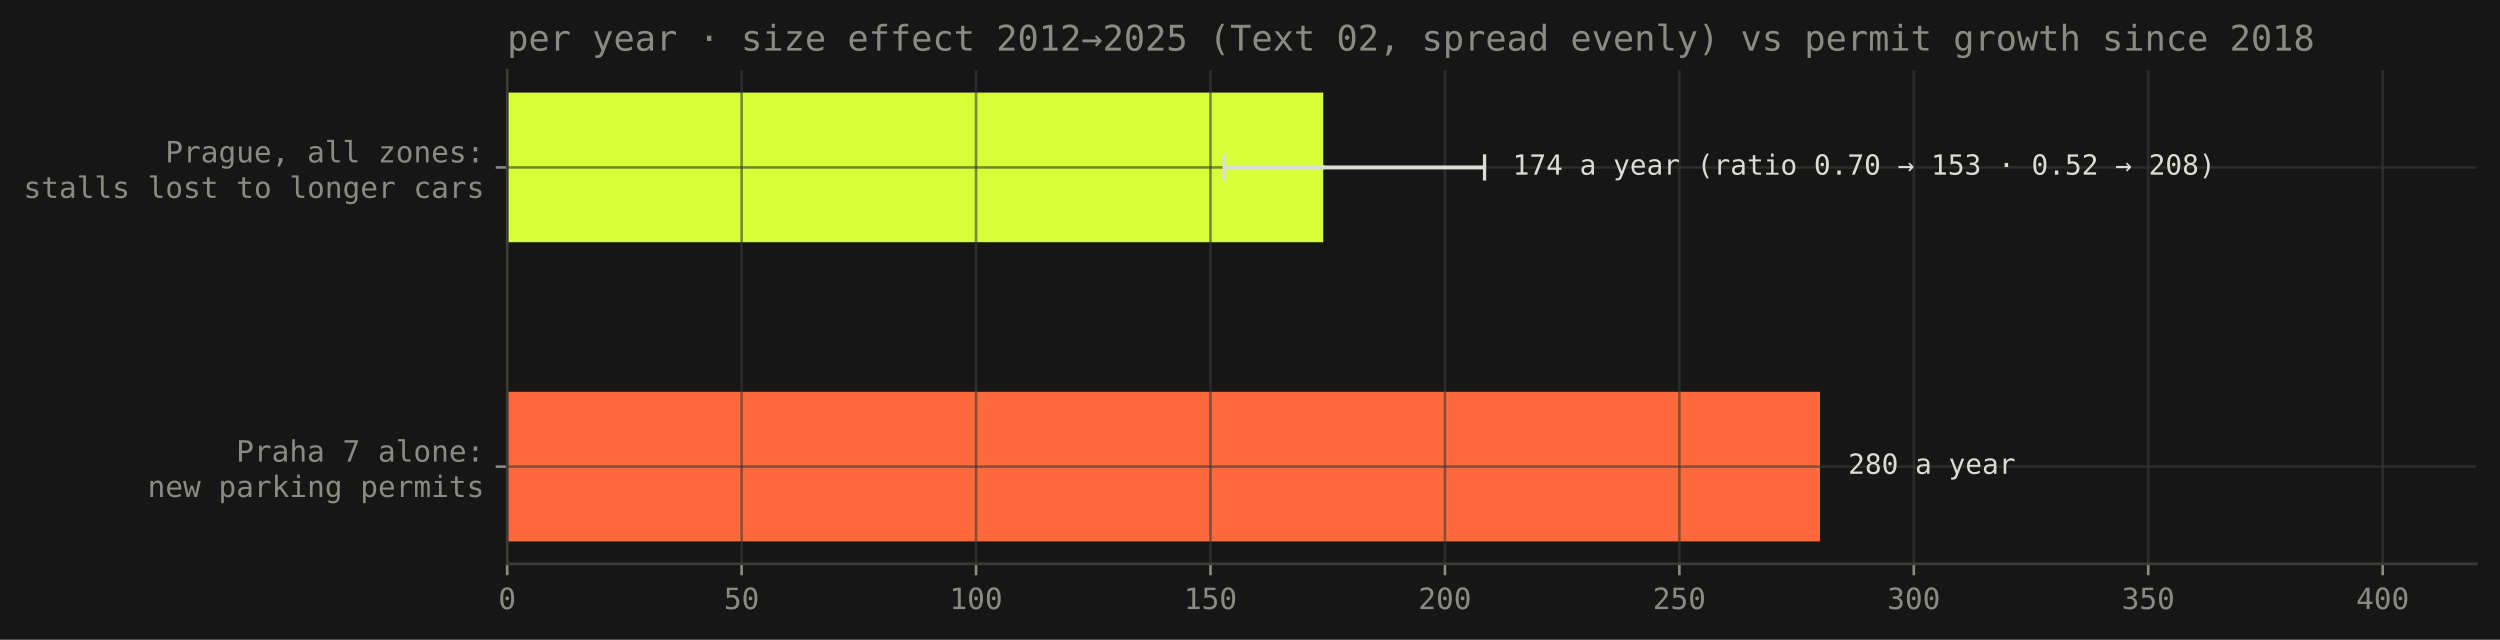
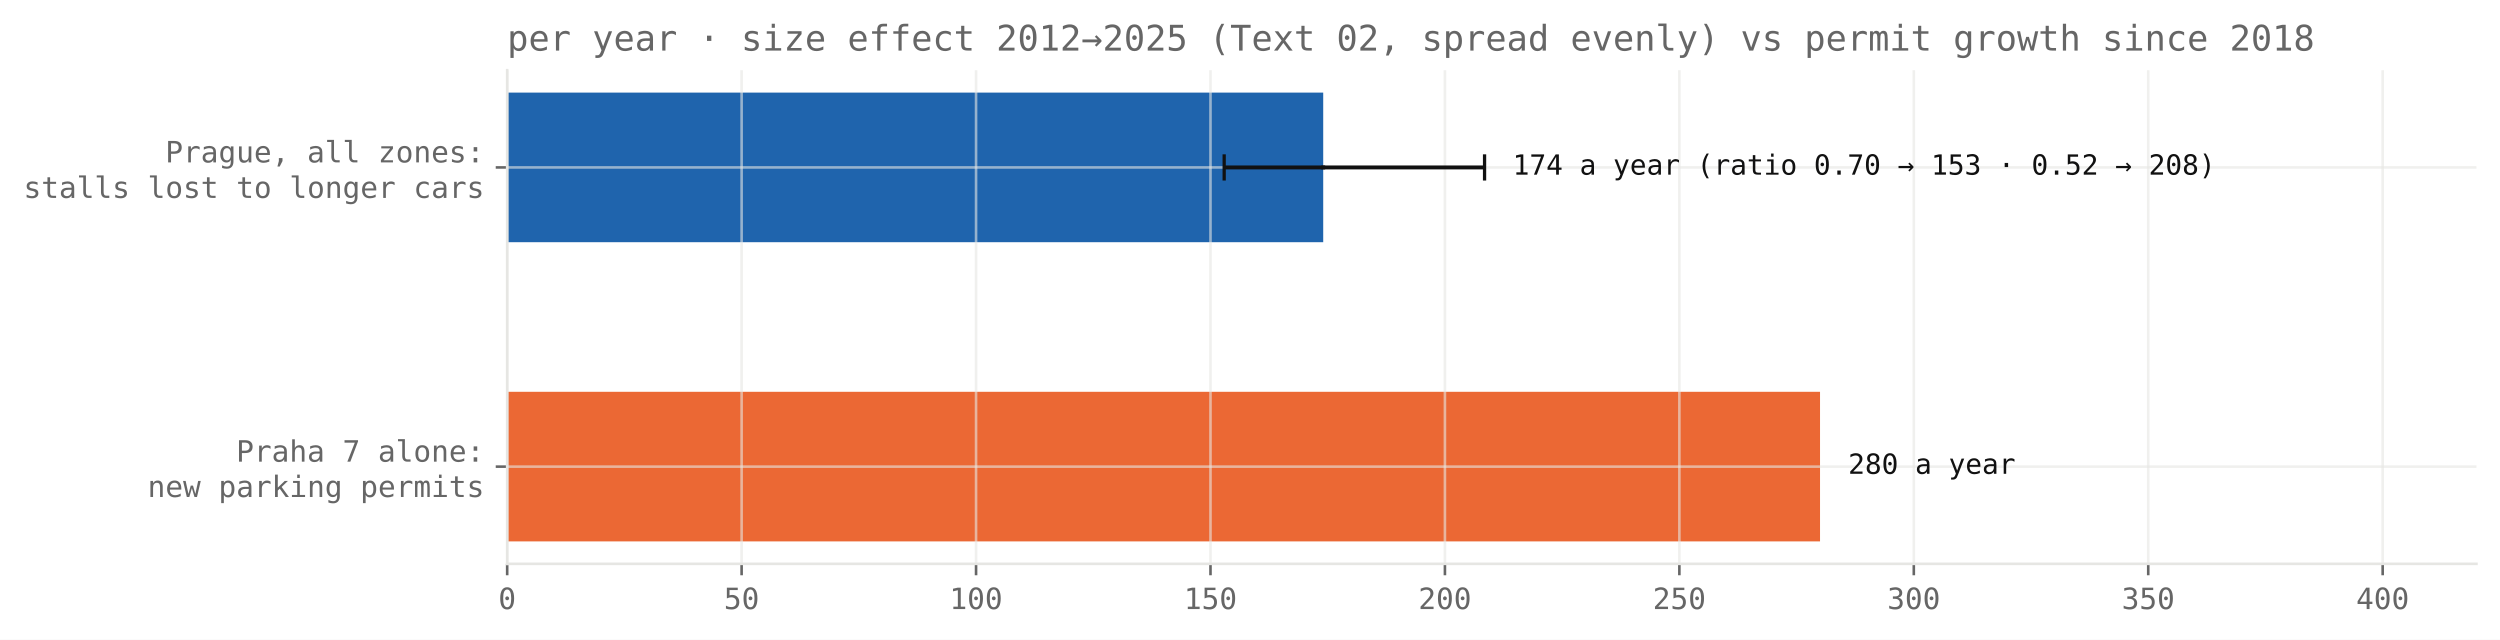
<svg xmlns="http://www.w3.org/2000/svg" xmlns:xlink="http://www.w3.org/1999/xlink" width="764.4pt" height="195.6pt" viewBox="0 0 764.4 195.6" version="1.1">
  <defs>
    <style type="text/css">*{stroke-linejoin: round; stroke-linecap: butt}</style>
  </defs>
  <g id="figure_1">
    <g id="patch_1">
-       <path d="M 0 195.6  L 764.4 195.6  L 764.4 0  L 0 0  z " style="fill: #161616" />
+       <path d="M 0 195.6  L 764.4 195.6  L 764.4 0  L 0 0  z " style="fill: #ffffff" />
    </g>
    <g id="axes_1">
      <g id="patch_2">
-         <path d="M 155.075 172.4  L 757.2 172.4  L 757.2 21.464  L 155.075 21.464  z " style="fill: #161616" />
+         <path d="M 155.075 172.4  L 757.2 172.4  L 757.2 21.464  L 155.075 21.464  z " style="fill: #ffffff" />
      </g>
      <g id="patch_3">
-         <path d="M 155.075 28.324  L 404.586 28.324  L 404.586 74.063  L 155.075 74.063  z " clip-path="url(#p555b2a4fce)" style="fill: #d6ff3a" />
+         <path d="M 155.075 28.324  L 404.586 28.324  L 404.586 74.063  L 155.075 74.063  z " clip-path="url(#p555b2a4fce)" style="fill: #1f64ad" />
      </g>
      <g id="patch_4">
-         <path d="M 155.075 119.801  L 556.491 119.801  L 556.491 165.539  L 155.075 165.539  z " clip-path="url(#p555b2a4fce)" style="fill: #ff6a3d" />
+         <path d="M 155.075 119.801  L 556.491 119.801  L 556.491 165.539  L 155.075 165.539  z " clip-path="url(#p555b2a4fce)" style="fill: #eb6834" />
      </g>
      <g id="matplotlib.axis_1">
        <g id="xtick_1">
          <g id="line2d_1">
-             <path d="M 155.075 172.4  L 155.075 21.464  " clip-path="url(#p555b2a4fce)" style="fill: none; stroke: #3a3a36; stroke-opacity: 0.6; stroke-width: 0.8; stroke-linecap: square" />
+             <path d="M 155.075 172.4  L 155.075 21.464  " clip-path="url(#p555b2a4fce)" style="fill: none; stroke: #e6e6e3; stroke-opacity: 0.6; stroke-width: 0.8; stroke-linecap: square" />
          </g>
          <g id="line2d_2">
            <defs>
-               <path id="m90e0a0b923" d="M 0 0  L 0 3.5  " style="stroke: #8a8a84; stroke-width: 0.8" />
+               <path id="m90e0a0b923" d="M 0 0  L 0 3.5  " style="stroke: #666666; stroke-width: 0.8" />
            </defs>
            <g>
-               <use xlink:href="#m90e0a0b923" x="155.075" y="172.4" style="fill: #8a8a84; stroke: #8a8a84; stroke-width: 0.8" />
+               <use xlink:href="#m90e0a0b923" x="155.075" y="172.4" style="fill: #666666; stroke: #666666; stroke-width: 0.8" />
            </g>
          </g>
          <g id="text_1">
-             <text style="font-size: 9px; font-family: 'DejaVu Sans Mono', 'Bitstream Vera Sans Mono', 'Computer Modern Typewriter', 'Andale Mono', 'Nimbus Mono L', 'Courier New', 'Courier', 'Fixed', 'Terminal', monospace; text-anchor: middle; fill: #8a8a84" x="155.075" y="186.237" transform="rotate(-0 155.0753 186.2374)">0</text>
+             <text style="font-size: 9px; font-family: 'DejaVu Sans Mono', 'Bitstream Vera Sans Mono', 'Computer Modern Typewriter', 'Andale Mono', 'Nimbus Mono L', 'Courier New', 'Courier', 'Fixed', 'Terminal', monospace; text-anchor: middle; fill: #666666" x="155.075" y="186.237" transform="rotate(-0 155.0753 186.2374)">0</text>
          </g>
        </g>
        <g id="xtick_2">
          <g id="line2d_3">
-             <path d="M 226.757 172.4  L 226.757 21.464  " clip-path="url(#p555b2a4fce)" style="fill: none; stroke: #3a3a36; stroke-opacity: 0.6; stroke-width: 0.8; stroke-linecap: square" />
+             <path d="M 226.757 172.4  L 226.757 21.464  " clip-path="url(#p555b2a4fce)" style="fill: none; stroke: #e6e6e3; stroke-opacity: 0.6; stroke-width: 0.8; stroke-linecap: square" />
          </g>
          <g id="line2d_4">
            <g>
-               <use xlink:href="#m90e0a0b923" x="226.757" y="172.4" style="fill: #8a8a84; stroke: #8a8a84; stroke-width: 0.8" />
+               <use xlink:href="#m90e0a0b923" x="226.757" y="172.4" style="fill: #666666; stroke: #666666; stroke-width: 0.8" />
            </g>
          </g>
          <g id="text_2">
-             <text style="font-size: 9px; font-family: 'DejaVu Sans Mono', 'Bitstream Vera Sans Mono', 'Computer Modern Typewriter', 'Andale Mono', 'Nimbus Mono L', 'Courier New', 'Courier', 'Fixed', 'Terminal', monospace; text-anchor: middle; fill: #8a8a84" x="226.757" y="186.237" transform="rotate(-0 226.7568 186.2374)">50</text>
+             <text style="font-size: 9px; font-family: 'DejaVu Sans Mono', 'Bitstream Vera Sans Mono', 'Computer Modern Typewriter', 'Andale Mono', 'Nimbus Mono L', 'Courier New', 'Courier', 'Fixed', 'Terminal', monospace; text-anchor: middle; fill: #666666" x="226.757" y="186.237" transform="rotate(-0 226.7568 186.2374)">50</text>
          </g>
        </g>
        <g id="xtick_3">
          <g id="line2d_5">
-             <path d="M 298.438 172.4  L 298.438 21.464  " clip-path="url(#p555b2a4fce)" style="fill: none; stroke: #3a3a36; stroke-opacity: 0.6; stroke-width: 0.8; stroke-linecap: square" />
+             <path d="M 298.438 172.4  L 298.438 21.464  " clip-path="url(#p555b2a4fce)" style="fill: none; stroke: #e6e6e3; stroke-opacity: 0.6; stroke-width: 0.8; stroke-linecap: square" />
          </g>
          <g id="line2d_6">
            <g>
-               <use xlink:href="#m90e0a0b923" x="298.438" y="172.4" style="fill: #8a8a84; stroke: #8a8a84; stroke-width: 0.8" />
+               <use xlink:href="#m90e0a0b923" x="298.438" y="172.4" style="fill: #666666; stroke: #666666; stroke-width: 0.8" />
            </g>
          </g>
          <g id="text_3">
-             <text style="font-size: 9px; font-family: 'DejaVu Sans Mono', 'Bitstream Vera Sans Mono', 'Computer Modern Typewriter', 'Andale Mono', 'Nimbus Mono L', 'Courier New', 'Courier', 'Fixed', 'Terminal', monospace; text-anchor: middle; fill: #8a8a84" x="298.438" y="186.237" transform="rotate(-0 298.4382 186.2374)">100</text>
+             <text style="font-size: 9px; font-family: 'DejaVu Sans Mono', 'Bitstream Vera Sans Mono', 'Computer Modern Typewriter', 'Andale Mono', 'Nimbus Mono L', 'Courier New', 'Courier', 'Fixed', 'Terminal', monospace; text-anchor: middle; fill: #666666" x="298.438" y="186.237" transform="rotate(-0 298.4382 186.2374)">100</text>
          </g>
        </g>
        <g id="xtick_4">
          <g id="line2d_7">
-             <path d="M 370.12 172.4  L 370.12 21.464  " clip-path="url(#p555b2a4fce)" style="fill: none; stroke: #3a3a36; stroke-opacity: 0.6; stroke-width: 0.8; stroke-linecap: square" />
+             <path d="M 370.12 172.4  L 370.12 21.464  " clip-path="url(#p555b2a4fce)" style="fill: none; stroke: #e6e6e3; stroke-opacity: 0.6; stroke-width: 0.8; stroke-linecap: square" />
          </g>
          <g id="line2d_8">
            <g>
-               <use xlink:href="#m90e0a0b923" x="370.12" y="172.4" style="fill: #8a8a84; stroke: #8a8a84; stroke-width: 0.8" />
+               <use xlink:href="#m90e0a0b923" x="370.12" y="172.4" style="fill: #666666; stroke: #666666; stroke-width: 0.8" />
            </g>
          </g>
          <g id="text_4">
-             <text style="font-size: 9px; font-family: 'DejaVu Sans Mono', 'Bitstream Vera Sans Mono', 'Computer Modern Typewriter', 'Andale Mono', 'Nimbus Mono L', 'Courier New', 'Courier', 'Fixed', 'Terminal', monospace; text-anchor: middle; fill: #8a8a84" x="370.12" y="186.237" transform="rotate(-0 370.1197 186.2374)">150</text>
+             <text style="font-size: 9px; font-family: 'DejaVu Sans Mono', 'Bitstream Vera Sans Mono', 'Computer Modern Typewriter', 'Andale Mono', 'Nimbus Mono L', 'Courier New', 'Courier', 'Fixed', 'Terminal', monospace; text-anchor: middle; fill: #666666" x="370.12" y="186.237" transform="rotate(-0 370.1197 186.2374)">150</text>
          </g>
        </g>
        <g id="xtick_5">
          <g id="line2d_9">
-             <path d="M 441.801 172.4  L 441.801 21.464  " clip-path="url(#p555b2a4fce)" style="fill: none; stroke: #3a3a36; stroke-opacity: 0.6; stroke-width: 0.8; stroke-linecap: square" />
+             <path d="M 441.801 172.4  L 441.801 21.464  " clip-path="url(#p555b2a4fce)" style="fill: none; stroke: #e6e6e3; stroke-opacity: 0.6; stroke-width: 0.8; stroke-linecap: square" />
          </g>
          <g id="line2d_10">
            <g>
-               <use xlink:href="#m90e0a0b923" x="441.801" y="172.4" style="fill: #8a8a84; stroke: #8a8a84; stroke-width: 0.8" />
+               <use xlink:href="#m90e0a0b923" x="441.801" y="172.4" style="fill: #666666; stroke: #666666; stroke-width: 0.8" />
            </g>
          </g>
          <g id="text_5">
-             <text style="font-size: 9px; font-family: 'DejaVu Sans Mono', 'Bitstream Vera Sans Mono', 'Computer Modern Typewriter', 'Andale Mono', 'Nimbus Mono L', 'Courier New', 'Courier', 'Fixed', 'Terminal', monospace; text-anchor: middle; fill: #8a8a84" x="441.801" y="186.237" transform="rotate(-0 441.8011 186.2374)">200</text>
+             <text style="font-size: 9px; font-family: 'DejaVu Sans Mono', 'Bitstream Vera Sans Mono', 'Computer Modern Typewriter', 'Andale Mono', 'Nimbus Mono L', 'Courier New', 'Courier', 'Fixed', 'Terminal', monospace; text-anchor: middle; fill: #666666" x="441.801" y="186.237" transform="rotate(-0 441.8011 186.2374)">200</text>
          </g>
        </g>
        <g id="xtick_6">
          <g id="line2d_11">
-             <path d="M 513.483 172.4  L 513.483 21.464  " clip-path="url(#p555b2a4fce)" style="fill: none; stroke: #3a3a36; stroke-opacity: 0.6; stroke-width: 0.8; stroke-linecap: square" />
+             <path d="M 513.483 172.4  L 513.483 21.464  " clip-path="url(#p555b2a4fce)" style="fill: none; stroke: #e6e6e3; stroke-opacity: 0.6; stroke-width: 0.8; stroke-linecap: square" />
          </g>
          <g id="line2d_12">
            <g>
-               <use xlink:href="#m90e0a0b923" x="513.483" y="172.4" style="fill: #8a8a84; stroke: #8a8a84; stroke-width: 0.8" />
+               <use xlink:href="#m90e0a0b923" x="513.483" y="172.4" style="fill: #666666; stroke: #666666; stroke-width: 0.8" />
            </g>
          </g>
          <g id="text_6">
-             <text style="font-size: 9px; font-family: 'DejaVu Sans Mono', 'Bitstream Vera Sans Mono', 'Computer Modern Typewriter', 'Andale Mono', 'Nimbus Mono L', 'Courier New', 'Courier', 'Fixed', 'Terminal', monospace; text-anchor: middle; fill: #8a8a84" x="513.483" y="186.237" transform="rotate(-0 513.4826 186.2374)">250</text>
+             <text style="font-size: 9px; font-family: 'DejaVu Sans Mono', 'Bitstream Vera Sans Mono', 'Computer Modern Typewriter', 'Andale Mono', 'Nimbus Mono L', 'Courier New', 'Courier', 'Fixed', 'Terminal', monospace; text-anchor: middle; fill: #666666" x="513.483" y="186.237" transform="rotate(-0 513.4826 186.2374)">250</text>
          </g>
        </g>
        <g id="xtick_7">
          <g id="line2d_13">
-             <path d="M 585.164 172.4  L 585.164 21.464  " clip-path="url(#p555b2a4fce)" style="fill: none; stroke: #3a3a36; stroke-opacity: 0.6; stroke-width: 0.8; stroke-linecap: square" />
+             <path d="M 585.164 172.4  L 585.164 21.464  " clip-path="url(#p555b2a4fce)" style="fill: none; stroke: #e6e6e3; stroke-opacity: 0.6; stroke-width: 0.8; stroke-linecap: square" />
          </g>
          <g id="line2d_14">
            <g>
-               <use xlink:href="#m90e0a0b923" x="585.164" y="172.4" style="fill: #8a8a84; stroke: #8a8a84; stroke-width: 0.8" />
+               <use xlink:href="#m90e0a0b923" x="585.164" y="172.4" style="fill: #666666; stroke: #666666; stroke-width: 0.8" />
            </g>
          </g>
          <g id="text_7">
-             <text style="font-size: 9px; font-family: 'DejaVu Sans Mono', 'Bitstream Vera Sans Mono', 'Computer Modern Typewriter', 'Andale Mono', 'Nimbus Mono L', 'Courier New', 'Courier', 'Fixed', 'Terminal', monospace; text-anchor: middle; fill: #8a8a84" x="585.164" y="186.237" transform="rotate(-0 585.164 186.2374)">300</text>
+             <text style="font-size: 9px; font-family: 'DejaVu Sans Mono', 'Bitstream Vera Sans Mono', 'Computer Modern Typewriter', 'Andale Mono', 'Nimbus Mono L', 'Courier New', 'Courier', 'Fixed', 'Terminal', monospace; text-anchor: middle; fill: #666666" x="585.164" y="186.237" transform="rotate(-0 585.164 186.2374)">300</text>
          </g>
        </g>
        <g id="xtick_8">
          <g id="line2d_15">
-             <path d="M 656.845 172.4  L 656.845 21.464  " clip-path="url(#p555b2a4fce)" style="fill: none; stroke: #3a3a36; stroke-opacity: 0.6; stroke-width: 0.8; stroke-linecap: square" />
+             <path d="M 656.845 172.4  L 656.845 21.464  " clip-path="url(#p555b2a4fce)" style="fill: none; stroke: #e6e6e3; stroke-opacity: 0.6; stroke-width: 0.8; stroke-linecap: square" />
          </g>
          <g id="line2d_16">
            <g>
-               <use xlink:href="#m90e0a0b923" x="656.845" y="172.4" style="fill: #8a8a84; stroke: #8a8a84; stroke-width: 0.8" />
+               <use xlink:href="#m90e0a0b923" x="656.845" y="172.4" style="fill: #666666; stroke: #666666; stroke-width: 0.8" />
            </g>
          </g>
          <g id="text_8">
-             <text style="font-size: 9px; font-family: 'DejaVu Sans Mono', 'Bitstream Vera Sans Mono', 'Computer Modern Typewriter', 'Andale Mono', 'Nimbus Mono L', 'Courier New', 'Courier', 'Fixed', 'Terminal', monospace; text-anchor: middle; fill: #8a8a84" x="656.845" y="186.237" transform="rotate(-0 656.8455 186.2374)">350</text>
+             <text style="font-size: 9px; font-family: 'DejaVu Sans Mono', 'Bitstream Vera Sans Mono', 'Computer Modern Typewriter', 'Andale Mono', 'Nimbus Mono L', 'Courier New', 'Courier', 'Fixed', 'Terminal', monospace; text-anchor: middle; fill: #666666" x="656.845" y="186.237" transform="rotate(-0 656.8455 186.2374)">350</text>
          </g>
        </g>
        <g id="xtick_9">
          <g id="line2d_17">
-             <path d="M 728.527 172.4  L 728.527 21.464  " clip-path="url(#p555b2a4fce)" style="fill: none; stroke: #3a3a36; stroke-opacity: 0.6; stroke-width: 0.8; stroke-linecap: square" />
+             <path d="M 728.527 172.4  L 728.527 21.464  " clip-path="url(#p555b2a4fce)" style="fill: none; stroke: #e6e6e3; stroke-opacity: 0.6; stroke-width: 0.8; stroke-linecap: square" />
          </g>
          <g id="line2d_18">
            <g>
-               <use xlink:href="#m90e0a0b923" x="728.527" y="172.4" style="fill: #8a8a84; stroke: #8a8a84; stroke-width: 0.8" />
+               <use xlink:href="#m90e0a0b923" x="728.527" y="172.4" style="fill: #666666; stroke: #666666; stroke-width: 0.8" />
            </g>
          </g>
          <g id="text_9">
-             <text style="font-size: 9px; font-family: 'DejaVu Sans Mono', 'Bitstream Vera Sans Mono', 'Computer Modern Typewriter', 'Andale Mono', 'Nimbus Mono L', 'Courier New', 'Courier', 'Fixed', 'Terminal', monospace; text-anchor: middle; fill: #8a8a84" x="728.527" y="186.237" transform="rotate(-0 728.5269 186.2374)">400</text>
+             <text style="font-size: 9px; font-family: 'DejaVu Sans Mono', 'Bitstream Vera Sans Mono', 'Computer Modern Typewriter', 'Andale Mono', 'Nimbus Mono L', 'Courier New', 'Courier', 'Fixed', 'Terminal', monospace; text-anchor: middle; fill: #666666" x="728.527" y="186.237" transform="rotate(-0 728.5269 186.2374)">400</text>
          </g>
        </g>
      </g>
      <g id="matplotlib.axis_2">
        <g id="ytick_1">
          <g id="line2d_19">
-             <path d="M 155.075 51.193  L 757.2 51.193  " clip-path="url(#p555b2a4fce)" style="fill: none; stroke: #3a3a36; stroke-opacity: 0.6; stroke-width: 0.8; stroke-linecap: square" />
+             <path d="M 155.075 51.193  L 757.2 51.193  " clip-path="url(#p555b2a4fce)" style="fill: none; stroke: #e6e6e3; stroke-opacity: 0.6; stroke-width: 0.8; stroke-linecap: square" />
          </g>
          <g id="line2d_20">
            <defs>
-               <path id="m0a0158df7d" d="M 0 0  L -3.5 0  " style="stroke: #8a8a84; stroke-width: 0.8" />
+               <path id="m0a0158df7d" d="M 0 0  L -3.5 0  " style="stroke: #666666; stroke-width: 0.8" />
            </defs>
            <g>
-               <use xlink:href="#m0a0158df7d" x="155.075" y="51.193" style="fill: #8a8a84; stroke: #8a8a84; stroke-width: 0.8" />
+               <use xlink:href="#m0a0158df7d" x="155.075" y="51.193" style="fill: #666666; stroke: #666666; stroke-width: 0.8" />
            </g>
          </g>
          <g id="text_10">
-             <text style="font-size: 9px; font-family: 'DejaVu Sans Mono', 'Bitstream Vera Sans Mono', 'Computer Modern Typewriter', 'Andale Mono', 'Nimbus Mono L', 'Courier New', 'Courier', 'Fixed', 'Terminal', monospace; fill: #8a8a84" transform="translate(50.54625 49.66198)">Prague, all zones:</text>
-             <text style="font-size: 9px; font-family: 'DejaVu Sans Mono', 'Bitstream Vera Sans Mono', 'Computer Modern Typewriter', 'Andale Mono', 'Nimbus Mono L', 'Courier New', 'Courier', 'Fixed', 'Terminal', monospace; fill: #8a8a84" transform="translate(7.2 60.51225)">stalls lost to longer cars</text>
+             <text style="font-size: 9px; font-family: 'DejaVu Sans Mono', 'Bitstream Vera Sans Mono', 'Computer Modern Typewriter', 'Andale Mono', 'Nimbus Mono L', 'Courier New', 'Courier', 'Fixed', 'Terminal', monospace; fill: #666666" transform="translate(50.54625 49.66198)">Prague, all zones:</text>
+             <text style="font-size: 9px; font-family: 'DejaVu Sans Mono', 'Bitstream Vera Sans Mono', 'Computer Modern Typewriter', 'Andale Mono', 'Nimbus Mono L', 'Courier New', 'Courier', 'Fixed', 'Terminal', monospace; fill: #666666" transform="translate(7.2 60.51225)">stalls lost to longer cars</text>
          </g>
        </g>
        <g id="ytick_2">
          <g id="line2d_21">
-             <path d="M 155.075 142.67  L 757.2 142.67  " clip-path="url(#p555b2a4fce)" style="fill: none; stroke: #3a3a36; stroke-opacity: 0.6; stroke-width: 0.8; stroke-linecap: square" />
+             <path d="M 155.075 142.67  L 757.2 142.67  " clip-path="url(#p555b2a4fce)" style="fill: none; stroke: #e6e6e3; stroke-opacity: 0.6; stroke-width: 0.8; stroke-linecap: square" />
          </g>
          <g id="line2d_22">
            <g>
-               <use xlink:href="#m0a0158df7d" x="155.075" y="142.67" style="fill: #8a8a84; stroke: #8a8a84; stroke-width: 0.8" />
+               <use xlink:href="#m0a0158df7d" x="155.075" y="142.67" style="fill: #666666; stroke: #666666; stroke-width: 0.8" />
            </g>
          </g>
          <g id="text_11">
-             <text style="font-size: 9px; font-family: 'DejaVu Sans Mono', 'Bitstream Vera Sans Mono', 'Computer Modern Typewriter', 'Andale Mono', 'Nimbus Mono L', 'Courier New', 'Courier', 'Fixed', 'Terminal', monospace; fill: #8a8a84" transform="translate(72.21937 141.1621)">Praha 7 alone:</text>
-             <text style="font-size: 9px; font-family: 'DejaVu Sans Mono', 'Bitstream Vera Sans Mono', 'Computer Modern Typewriter', 'Andale Mono', 'Nimbus Mono L', 'Courier New', 'Courier', 'Fixed', 'Terminal', monospace; fill: #8a8a84" transform="translate(45.12797 151.9646)">new parking permits</text>
+             <text style="font-size: 9px; font-family: 'DejaVu Sans Mono', 'Bitstream Vera Sans Mono', 'Computer Modern Typewriter', 'Andale Mono', 'Nimbus Mono L', 'Courier New', 'Courier', 'Fixed', 'Terminal', monospace; fill: #666666" transform="translate(72.21937 141.1621)">Praha 7 alone:</text>
+             <text style="font-size: 9px; font-family: 'DejaVu Sans Mono', 'Bitstream Vera Sans Mono', 'Computer Modern Typewriter', 'Andale Mono', 'Nimbus Mono L', 'Courier New', 'Courier', 'Fixed', 'Terminal', monospace; fill: #666666" transform="translate(45.12797 151.9646)">new parking permits</text>
          </g>
        </g>
      </g>
      <g id="LineCollection_1">
-         <path d="M 374.304 51.193  L 453.919 51.193  " clip-path="url(#p555b2a4fce)" style="fill: none; stroke: #dcdcd6; stroke-width: 1.2" />
+         <path d="M 374.304 51.193  L 453.919 51.193  " clip-path="url(#p555b2a4fce)" style="fill: none; stroke: #111111; stroke-width: 1.2" />
      </g>
      <g id="line2d_23">
        <defs>
-           <path id="mb619da5c19" d="M 0 4  L 0 -4  " style="stroke: #dcdcd6" />
+           <path id="mb619da5c19" d="M 0 4  L 0 -4  " style="stroke: #111111" />
        </defs>
        <g clip-path="url(#p555b2a4fce)">
-           <use xlink:href="#mb619da5c19" x="374.304" y="51.193" style="fill: #dcdcd6; stroke: #dcdcd6" />
+           <use xlink:href="#mb619da5c19" x="374.304" y="51.193" style="fill: #111111; stroke: #111111" />
        </g>
      </g>
      <g id="line2d_24">
        <g clip-path="url(#p555b2a4fce)">
-           <use xlink:href="#mb619da5c19" x="453.919" y="51.193" style="fill: #dcdcd6; stroke: #dcdcd6" />
+           <use xlink:href="#mb619da5c19" x="453.919" y="51.193" style="fill: #111111; stroke: #111111" />
        </g>
      </g>
      <g id="line2d_25">
-         <path d="M 404.586 51.193  " clip-path="url(#p555b2a4fce)" style="fill: none; stroke: #dcdcd6; stroke-width: 1.2; stroke-linecap: square" />
+         <path d="M 404.586 51.193  " clip-path="url(#p555b2a4fce)" style="fill: none; stroke: #111111; stroke-width: 1.2; stroke-linecap: square" />
      </g>
      <g id="patch_5">
-         <path d="M 155.075 172.4  L 155.075 21.464  " style="fill: none; stroke: #3a3a36; stroke-width: 0.8; stroke-linejoin: miter; stroke-linecap: square" />
+         <path d="M 155.075 172.4  L 155.075 21.464  " style="fill: none; stroke: #e6e6e3; stroke-width: 0.8; stroke-linejoin: miter; stroke-linecap: square" />
      </g>
      <g id="patch_6">
-         <path d="M 155.075 172.4  L 757.2 172.4  " style="fill: none; stroke: #3a3a36; stroke-width: 0.8; stroke-linejoin: miter; stroke-linecap: square" />
+         <path d="M 155.075 172.4  L 757.2 172.4  " style="fill: none; stroke: #e6e6e3; stroke-width: 0.8; stroke-linejoin: miter; stroke-linecap: square" />
      </g>
      <g id="text_12">
-         <text style="font-size: 8.5px; font-family: 'DejaVu Sans Mono', 'Bitstream Vera Sans Mono', 'Computer Modern Typewriter', 'Andale Mono', 'Nimbus Mono L', 'Courier New', 'Courier', 'Fixed', 'Terminal', monospace; text-anchor: start; fill: #dcdcd6" x="462.521" y="53.402" transform="rotate(-0 462.5212 53.40181)">174 a year   (ratio 0.70 → 153 · 0.52 → 208)</text>
+         <text style="font-size: 8.5px; font-family: 'DejaVu Sans Mono', 'Bitstream Vera Sans Mono', 'Computer Modern Typewriter', 'Andale Mono', 'Nimbus Mono L', 'Courier New', 'Courier', 'Fixed', 'Terminal', monospace; text-anchor: start; fill: #111111" x="462.521" y="53.402" transform="rotate(-0 462.5212 53.40181)">174 a year   (ratio 0.70 → 153 · 0.52 → 208)</text>
      </g>
      <g id="text_13">
-         <text style="font-size: 8.5px; font-family: 'DejaVu Sans Mono', 'Bitstream Vera Sans Mono', 'Computer Modern Typewriter', 'Andale Mono', 'Nimbus Mono L', 'Courier New', 'Courier', 'Fixed', 'Terminal', monospace; text-anchor: start; fill: #dcdcd6" x="565.093" y="144.878" transform="rotate(-0 565.0932 144.8777)">280 a year</text>
+         <text style="font-size: 8.5px; font-family: 'DejaVu Sans Mono', 'Bitstream Vera Sans Mono', 'Computer Modern Typewriter', 'Andale Mono', 'Nimbus Mono L', 'Courier New', 'Courier', 'Fixed', 'Terminal', monospace; text-anchor: start; fill: #111111" x="565.093" y="144.878" transform="rotate(-0 565.0932 144.8777)">280 a year</text>
      </g>
      <g id="text_14">
-         <text style="font-size: 10.8px; font-family: 'DejaVu Sans Mono', 'Bitstream Vera Sans Mono', 'Computer Modern Typewriter', 'Andale Mono', 'Nimbus Mono L', 'Courier New', 'Courier', 'Fixed', 'Terminal', monospace; text-anchor: start; fill: #8a8a84" x="155.075" y="15.464" transform="rotate(-0 155.0753 15.46369)">per year · size effect 2012→2025 (Text 02, spread evenly) vs permit growth since 2018</text>
+         <text style="font-size: 10.8px; font-family: 'DejaVu Sans Mono', 'Bitstream Vera Sans Mono', 'Computer Modern Typewriter', 'Andale Mono', 'Nimbus Mono L', 'Courier New', 'Courier', 'Fixed', 'Terminal', monospace; text-anchor: start; fill: #666666" x="155.075" y="15.464" transform="rotate(-0 155.0753 15.46369)">per year · size effect 2012→2025 (Text 02, spread evenly) vs permit growth since 2018</text>
      </g>
    </g>
  </g>
  <defs>
    <clipPath id="p555b2a4fce">
      <rect x="155.075" y="21.464" width="602.124" height="150.936" />
    </clipPath>
  </defs>
</svg>
